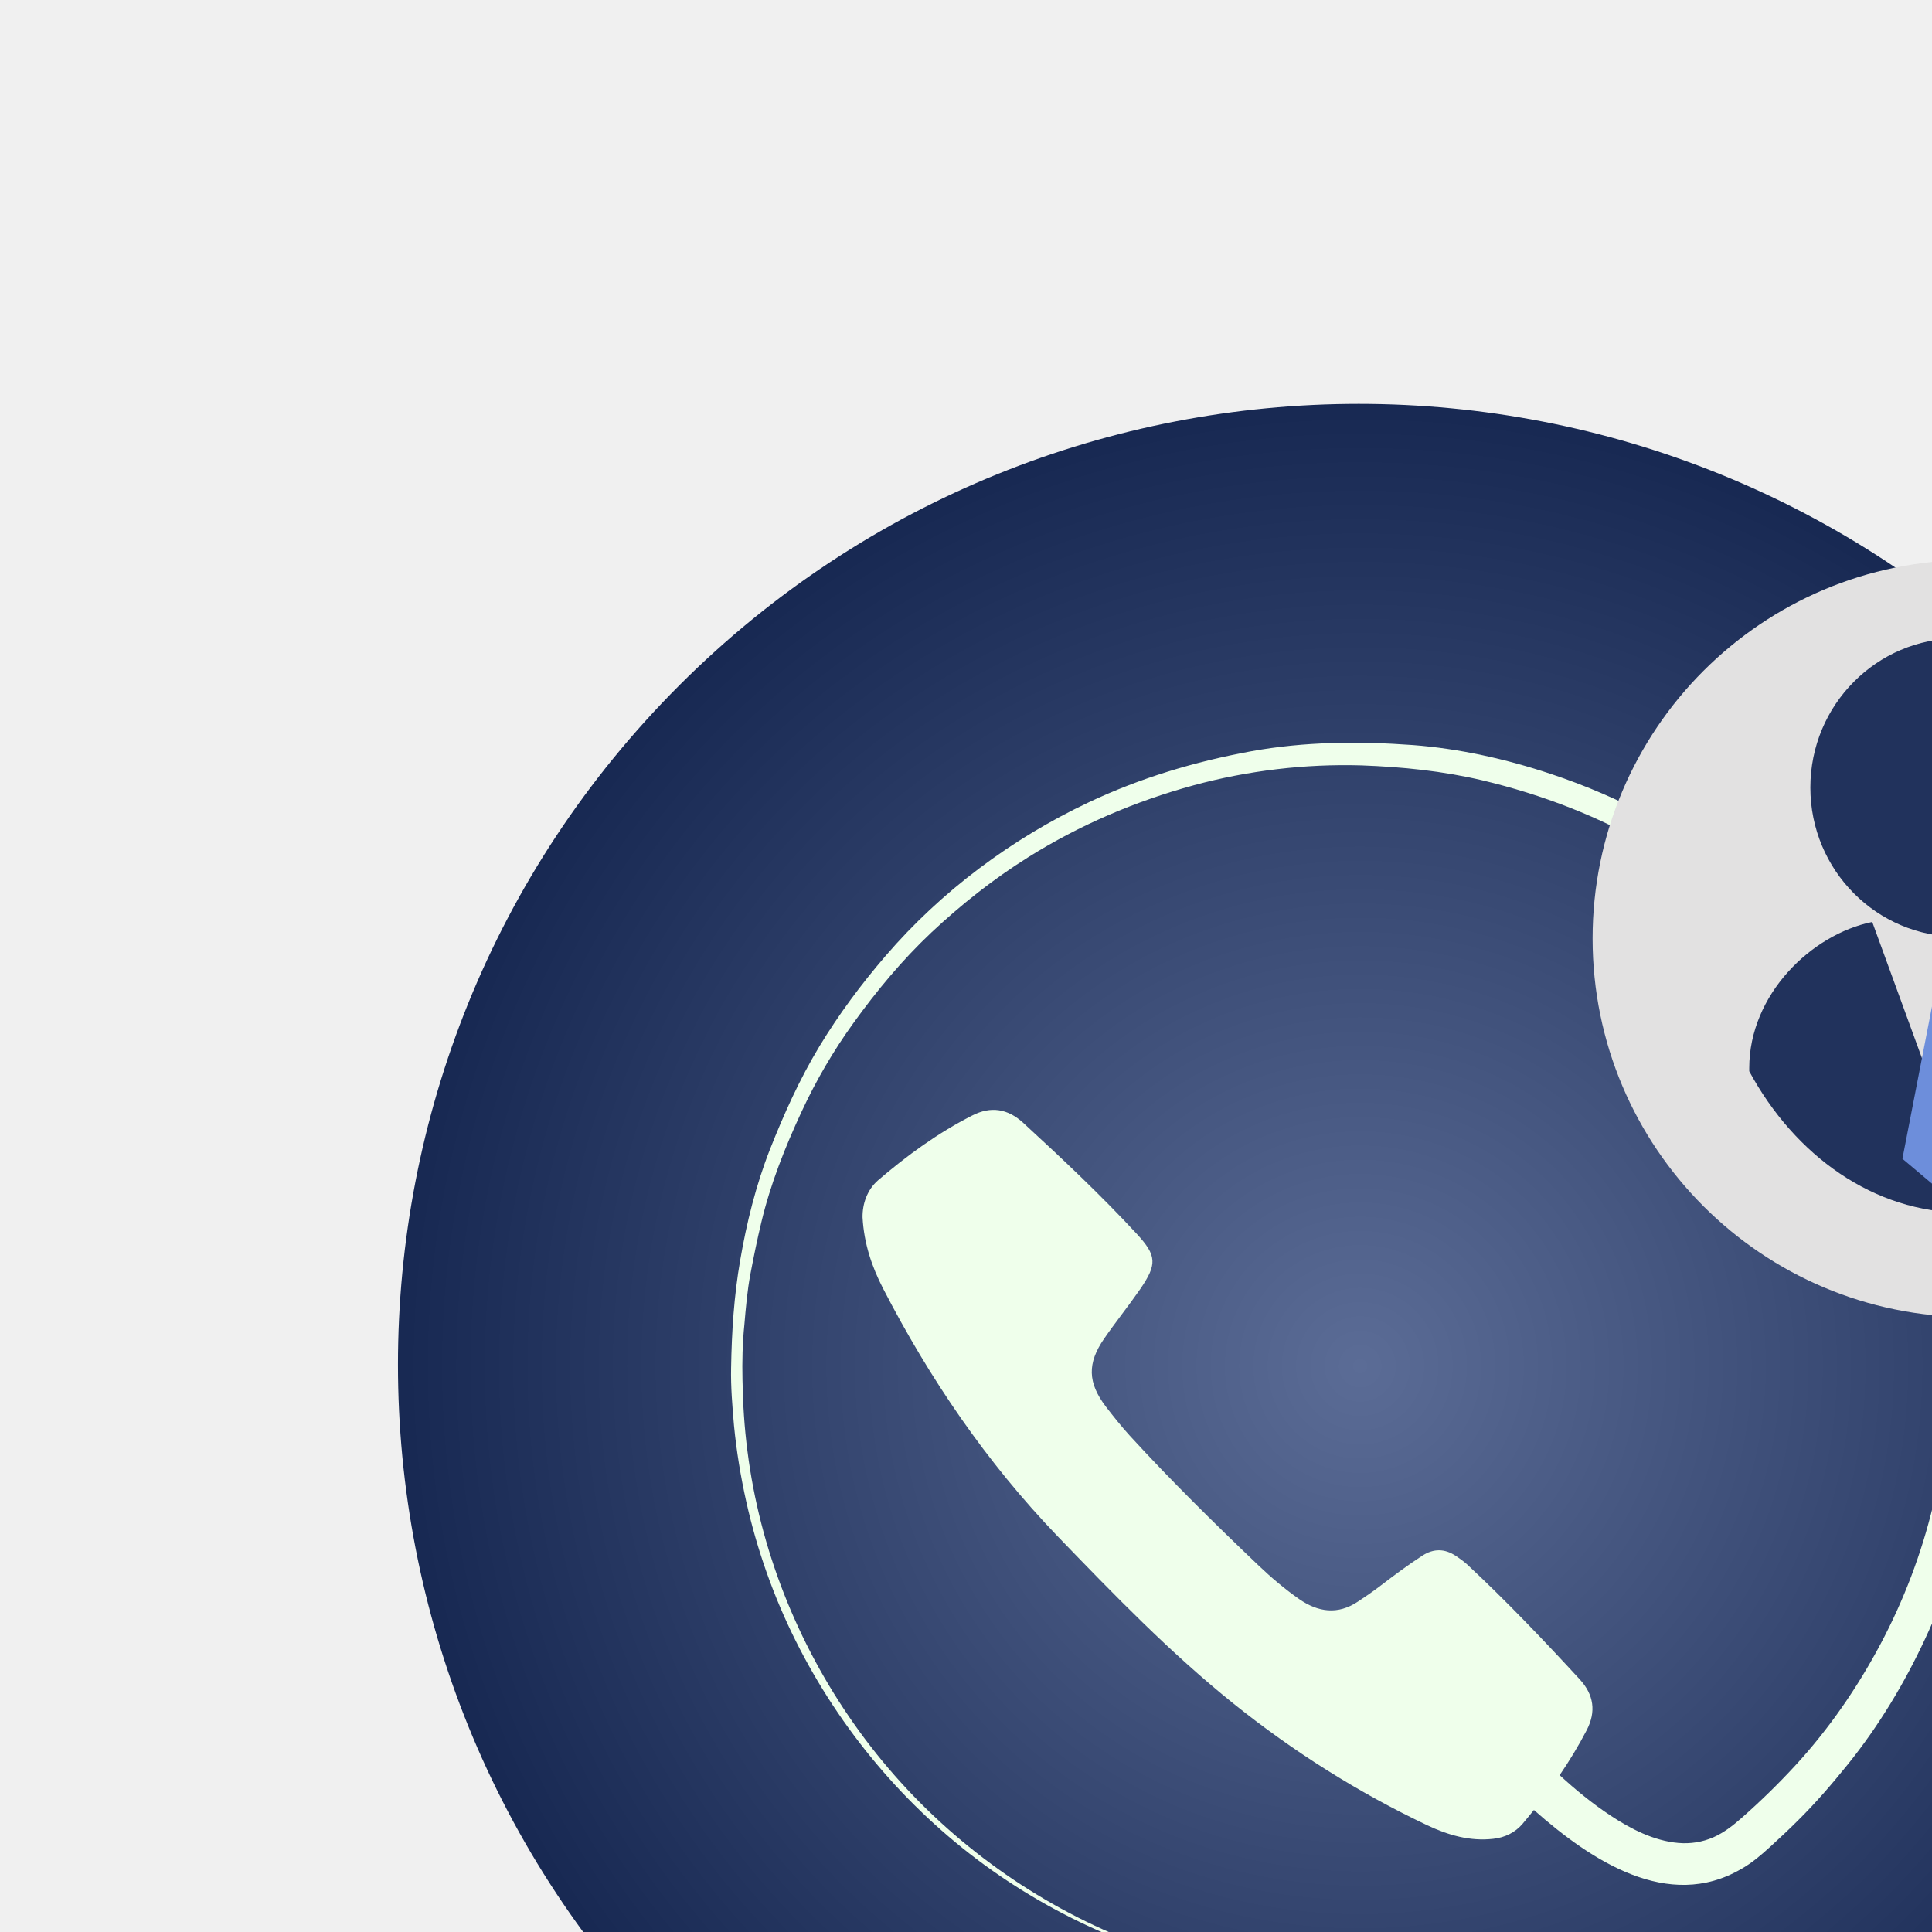
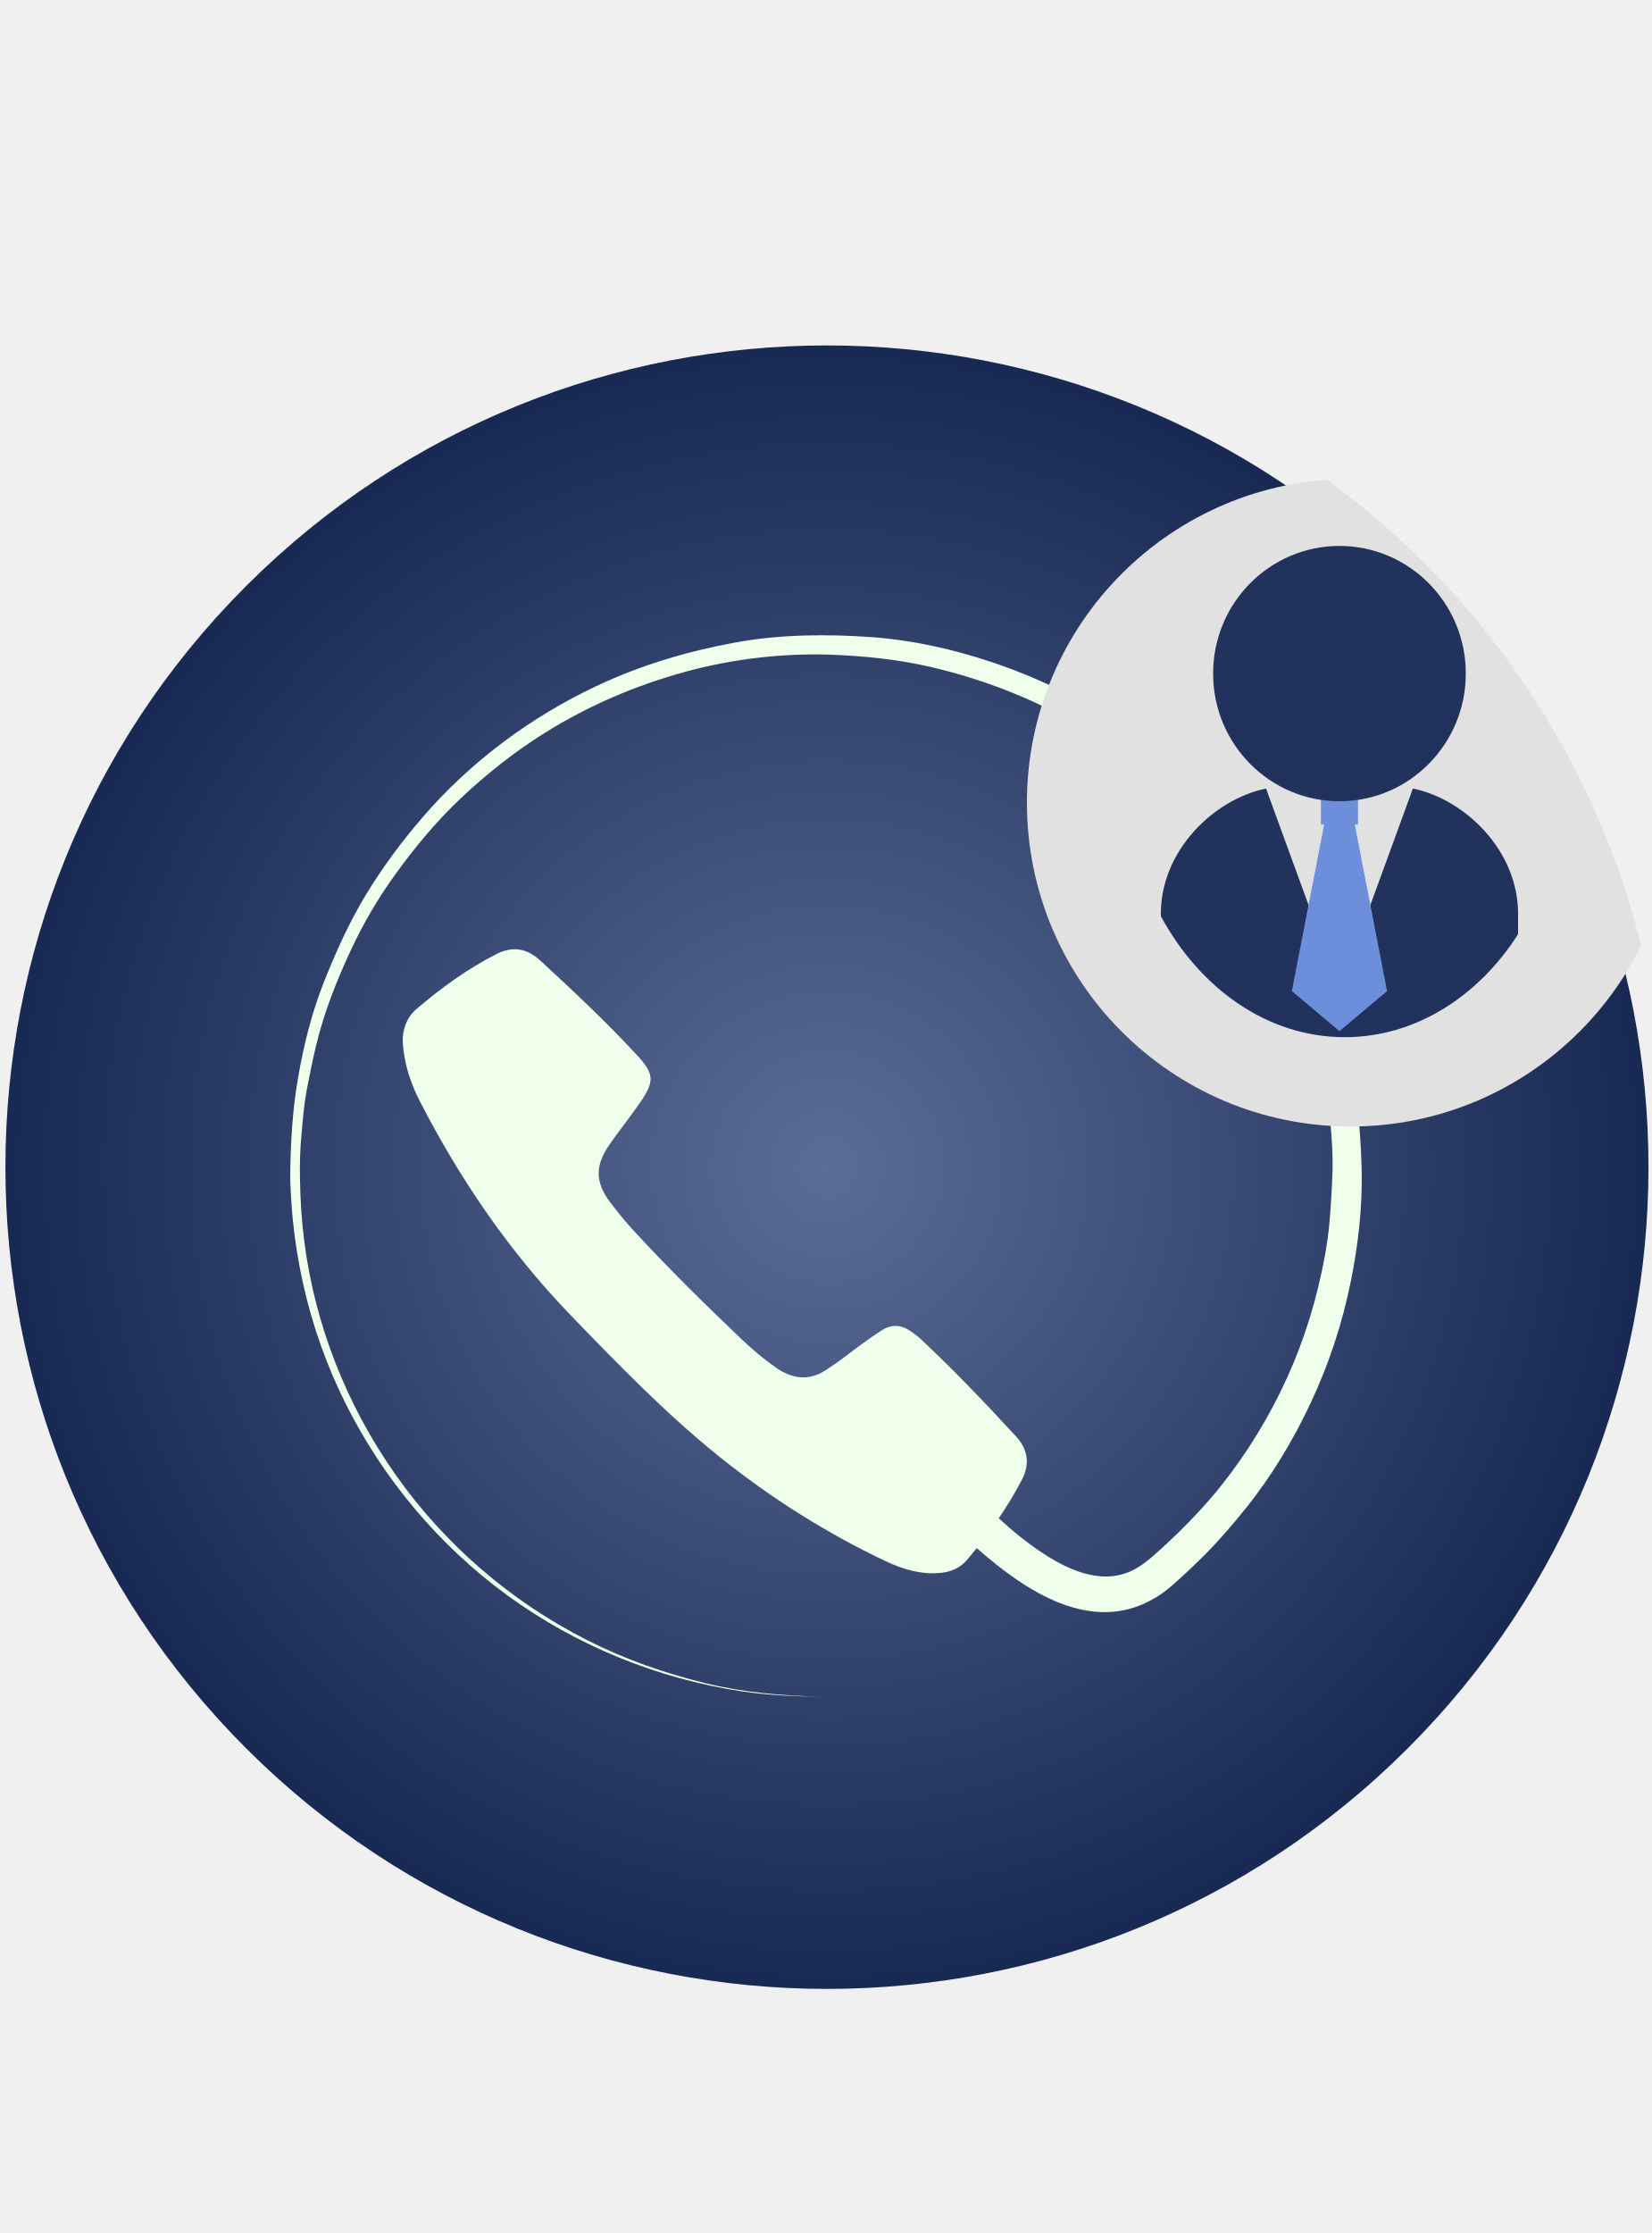
- <svg xmlns="http://www.w3.org/2000/svg" width="74" height="74" viewBox="0 0 74 74" fill="none">
+ <svg xmlns="http://www.w3.org/2000/svg" width="74" height="100" viewBox="15 0 74 100" fill="none">
  <path d="M78.064 78.291C92.435 63.92 92.435 40.619 78.064 26.248C63.693 11.877 40.392 11.877 26.021 26.248C11.65 40.619 11.65 63.92 26.021 78.291C40.392 92.662 63.693 92.662 78.064 78.291Z" fill="url(#paint0_radial_532_9466)" />
  <path fill-rule="evenodd" clip-rule="evenodd" d="M28.003 52.387C28.026 51.005 28.114 49.631 28.352 48.265C28.598 46.828 28.956 45.39 29.488 44.032C30.028 42.666 30.623 41.34 31.386 40.077C32.132 38.846 32.982 37.702 33.919 36.614C36.047 34.137 38.756 32.119 41.702 30.73C43.688 29.792 45.76 29.173 47.92 28.776C49.962 28.403 52.058 28.387 54.123 28.538C55.902 28.673 57.705 29.078 59.396 29.642C62.097 30.539 64.622 31.897 66.854 33.668C69.602 35.852 71.833 38.616 73.43 41.753C74.192 43.254 74.827 44.882 75.224 46.518C75.447 47.447 75.645 48.376 75.772 49.329C75.907 50.338 75.963 51.339 75.995 52.355C76.034 54.031 75.844 55.73 75.51 57.374C75.137 59.233 74.541 61.051 73.739 62.767C72.945 64.474 71.96 66.11 70.777 67.579C70.174 68.326 69.554 69.049 68.871 69.724C68.522 70.073 68.164 70.407 67.799 70.74C67.449 71.058 67.1 71.36 66.687 71.59C63.899 73.21 60.961 71.28 58.753 69.327C58.61 69.501 58.467 69.684 58.316 69.859C58.03 70.192 57.641 70.383 57.197 70.431C56.299 70.534 55.465 70.288 54.671 69.914C52.011 68.652 49.533 67.087 47.237 65.245C44.815 63.299 42.655 61.067 40.495 58.828C37.787 56.008 35.611 52.816 33.824 49.353C33.395 48.519 33.093 47.638 33.038 46.629C33.03 46.113 33.212 45.573 33.633 45.207C34.745 44.254 35.92 43.397 37.231 42.73C37.954 42.356 38.597 42.468 39.184 43C40.678 44.374 42.155 45.763 43.537 47.256C44.315 48.098 44.323 48.424 43.672 49.377C43.227 50.02 42.734 50.632 42.29 51.275C41.639 52.22 41.662 52.959 42.353 53.872C42.647 54.253 42.949 54.634 43.275 54.992C44.847 56.707 46.507 58.343 48.199 59.955C48.691 60.424 49.207 60.861 49.763 61.25C50.486 61.75 51.24 61.861 52.011 61.345C52.288 61.163 52.566 60.972 52.829 60.773C53.369 60.36 53.909 59.955 54.472 59.59C54.909 59.304 55.338 59.312 55.767 59.598C55.91 59.693 56.053 59.797 56.18 59.908C57.689 61.313 59.111 62.806 60.508 64.323C61.048 64.911 61.144 65.562 60.77 66.277C60.461 66.873 60.111 67.445 59.738 67.993C60.349 68.556 61.001 69.088 61.7 69.549C62.47 70.057 63.352 70.51 64.289 70.59C64.749 70.629 65.202 70.558 65.623 70.375C66.036 70.192 66.377 69.922 66.711 69.629C67.433 68.993 68.117 68.326 68.768 67.619C70.054 66.222 71.142 64.641 72.032 62.965C72.921 61.29 73.596 59.511 74.041 57.668C74.271 56.723 74.462 55.746 74.549 54.777C74.621 53.991 74.661 53.205 74.692 52.411C74.7 51.871 74.677 51.267 74.629 50.711C74.581 50.068 74.526 49.425 74.422 48.789C74.136 47.145 73.731 45.549 73.128 43.984C72.484 42.317 71.635 40.736 70.626 39.267C68.728 36.511 66.203 34.184 63.32 32.485C61.279 31.285 59.079 30.436 56.776 29.888C55.259 29.53 53.702 29.372 52.146 29.316C50.001 29.252 47.794 29.514 45.721 30.078C43.481 30.69 41.345 31.603 39.383 32.834C38.049 33.668 36.818 34.645 35.674 35.717C34.554 36.773 33.578 37.949 32.68 39.196C31.918 40.252 31.251 41.395 30.703 42.579C30.067 43.945 29.511 45.35 29.162 46.812C29.003 47.471 28.868 48.138 28.741 48.805C28.622 49.44 28.566 50.1 28.511 50.743C28.439 51.442 28.423 52.157 28.439 52.855C28.455 53.769 28.511 54.682 28.63 55.587C29.106 59.336 30.536 62.941 32.712 66.031C34.912 69.16 37.874 71.709 41.281 73.441C42.997 74.314 44.799 74.942 46.666 75.394C48.341 75.799 50.049 75.934 51.772 75.99C50.589 75.966 49.406 75.918 48.23 75.744C44.434 75.172 40.813 73.695 37.707 71.431C34.658 69.2 32.172 66.237 30.48 62.854C29.631 61.155 28.995 59.36 28.582 57.509C28.368 56.548 28.209 55.579 28.114 54.603C28.05 53.864 27.987 53.117 28.003 52.387Z" fill="#EFFFEB" />
  <mask id="mask0_532_9466" style="mask-type:alpha" maskUnits="userSpaceOnUse" x="16" y="14" width="74" height="75">
    <circle cx="52.8" cy="51.248" r="36.8" fill="#D9D9D9" />
  </mask>
  <g mask="url(#mask0_532_9466)">
    <circle cx="75.5" cy="35.948" r="14.5" fill="#E2E1E1" />
    <g clip-path="url(#clip0_532_9466)">
      <path d="M75.83 35.583V36.93H74.17V35.583H75.83Z" fill="#6D8EDB" />
      <path d="M80.659 30.165C80.659 33.308 78.141 35.882 75 35.882C71.889 35.882 69.341 33.338 69.341 30.165C69.341 26.992 71.889 24.448 75 24.448C78.111 24.448 80.659 26.992 80.659 30.165Z" fill="#21325C" />
      <path d="M75.237 46.448C78.407 46.448 81.222 44.622 83 41.839V40.911C83 38.097 80.63 35.792 78.289 35.313L75 44.323L71.711 35.313C69.37 35.792 67 38.097 67 40.911V41.031C68.748 44.263 71.77 46.448 75.237 46.448Z" fill="#21325C" />
      <path d="M75.622 36.601H75H74.378L72.867 44.383L75 46.179L77.133 44.383L75.622 36.601Z" fill="#6D8EDB" />
    </g>
  </g>
  <defs>
    <radialGradient id="paint0_radial_532_9466" cx="0" cy="0" r="1" gradientUnits="userSpaceOnUse" gradientTransform="translate(52.0426 52.2695) rotate(45) scale(36.7996)">
      <stop stop-color="#5B6C96" />
      <stop offset="1" stop-color="#172852" />
    </radialGradient>
    <clipPath id="clip0_532_9466">
      <rect width="16" height="22" fill="white" transform="translate(67 24.4482)" />
    </clipPath>
  </defs>
</svg>
